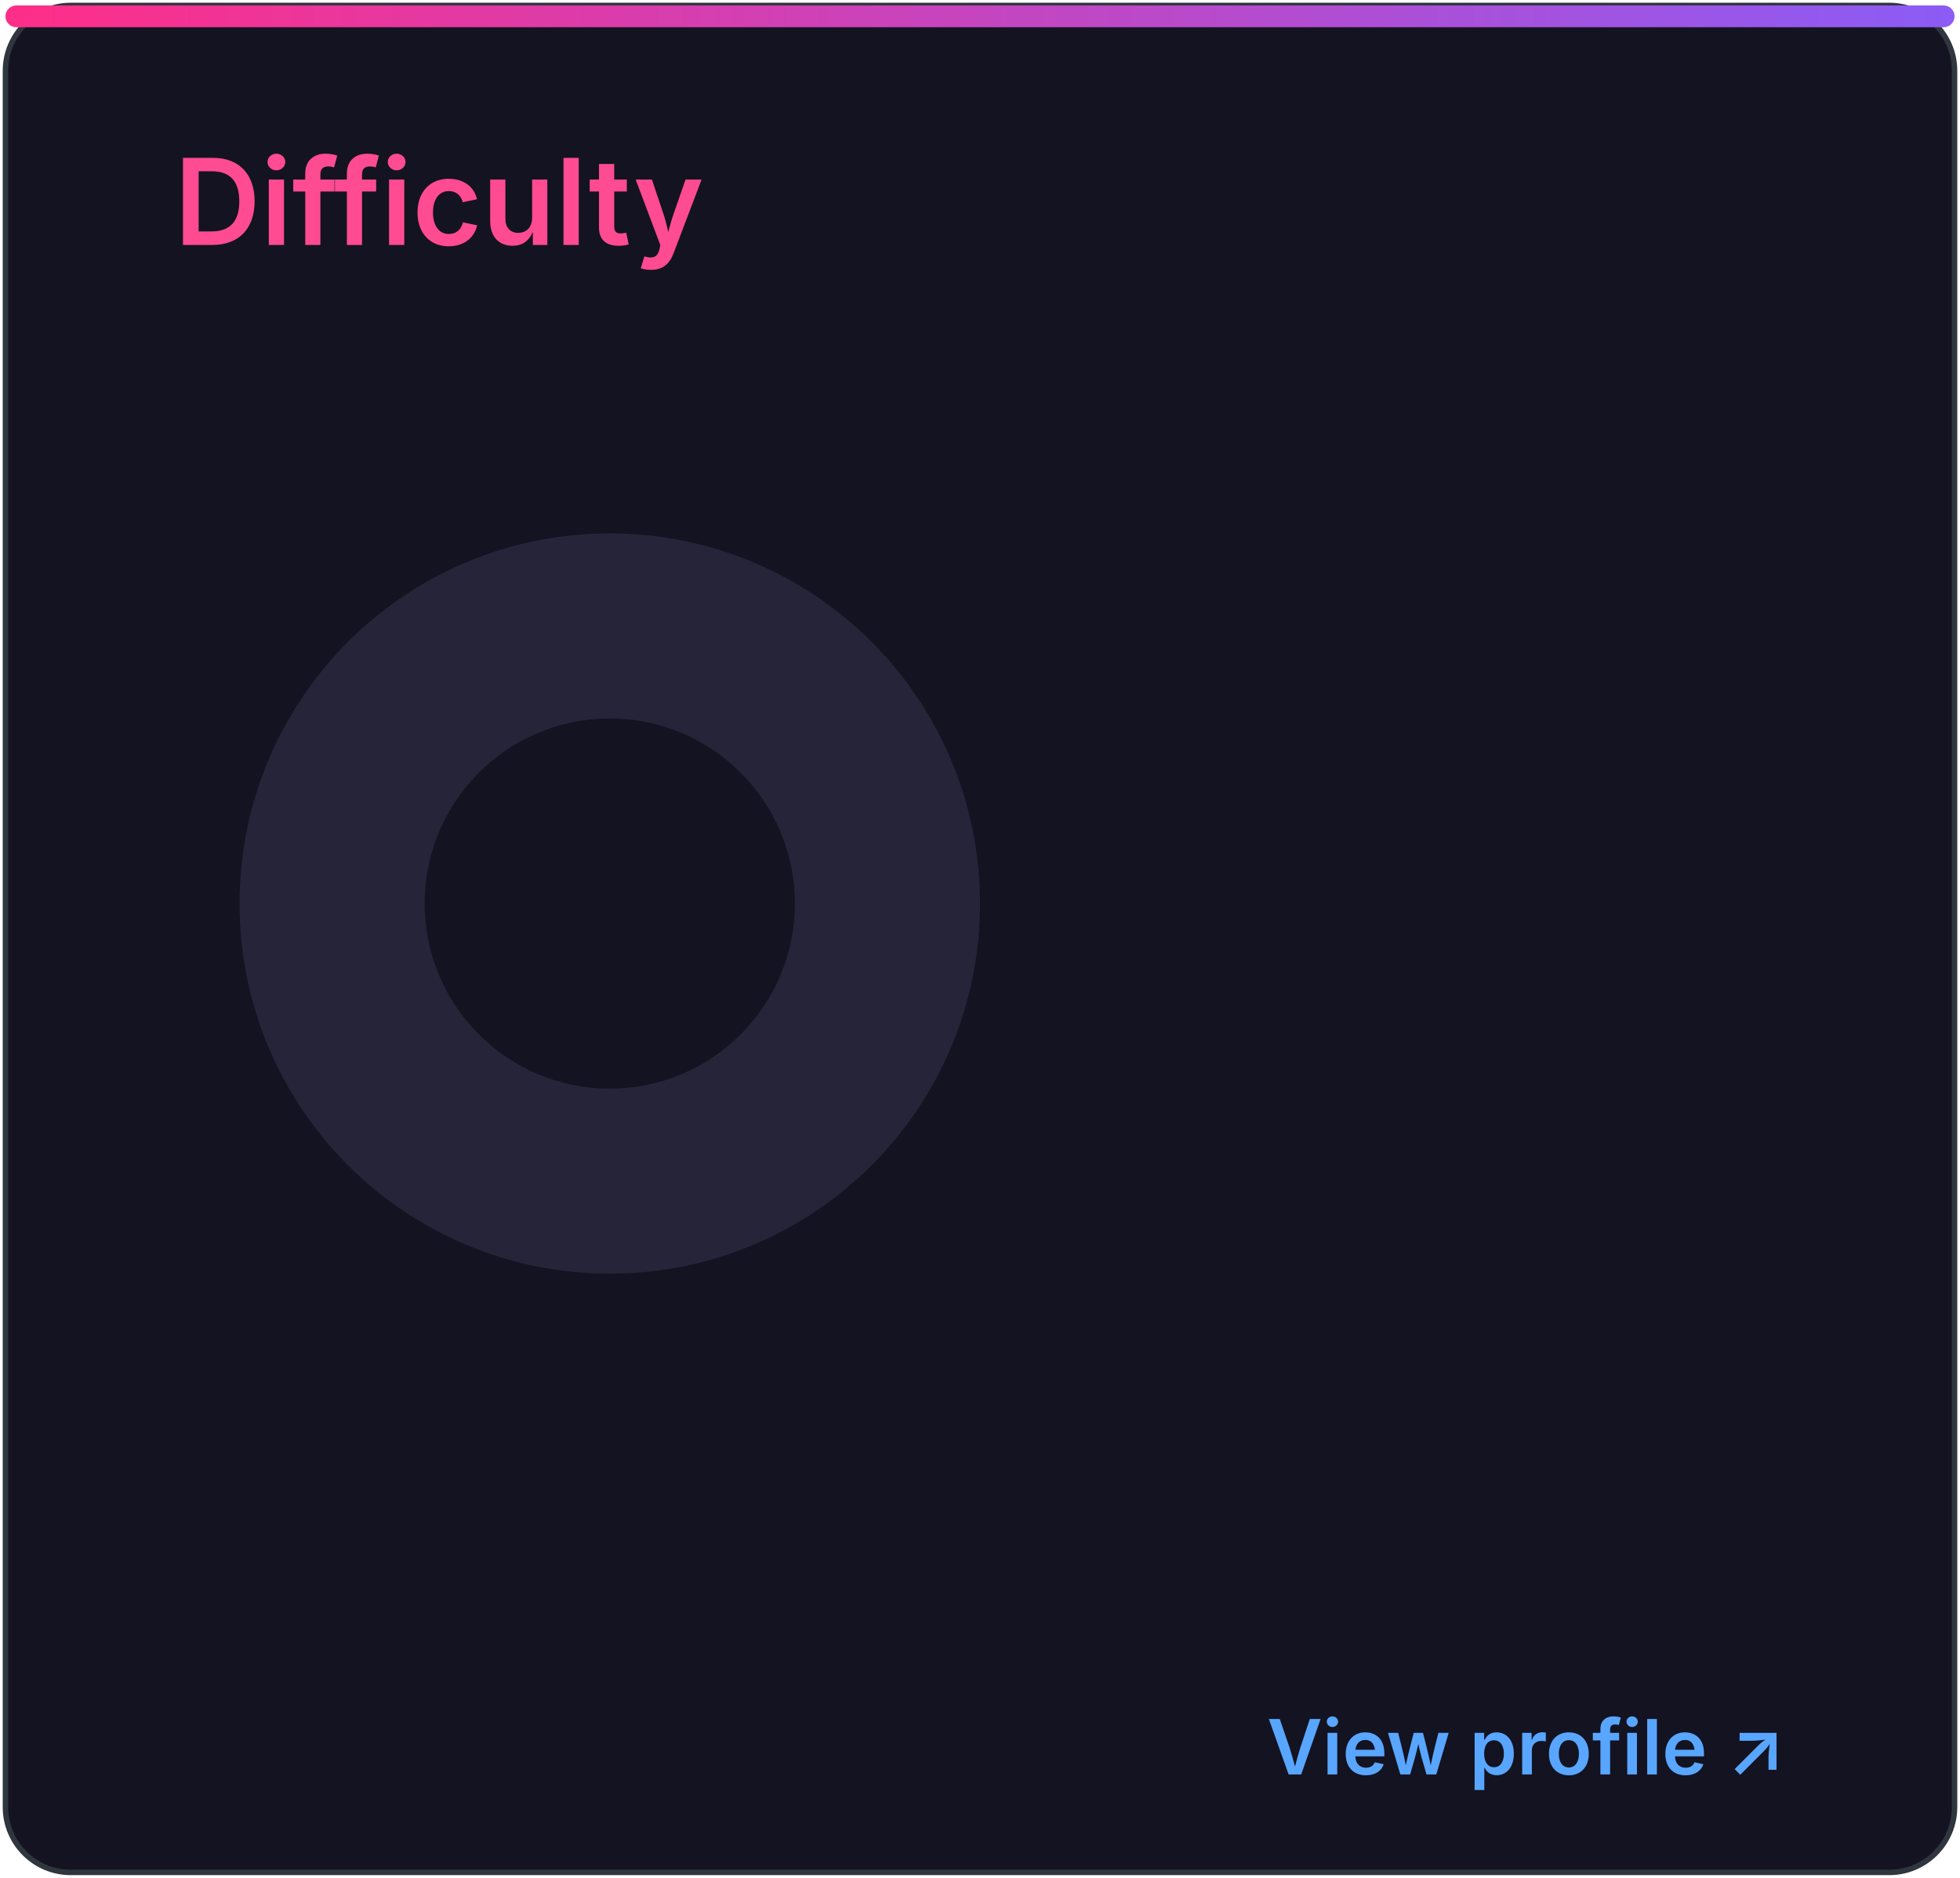
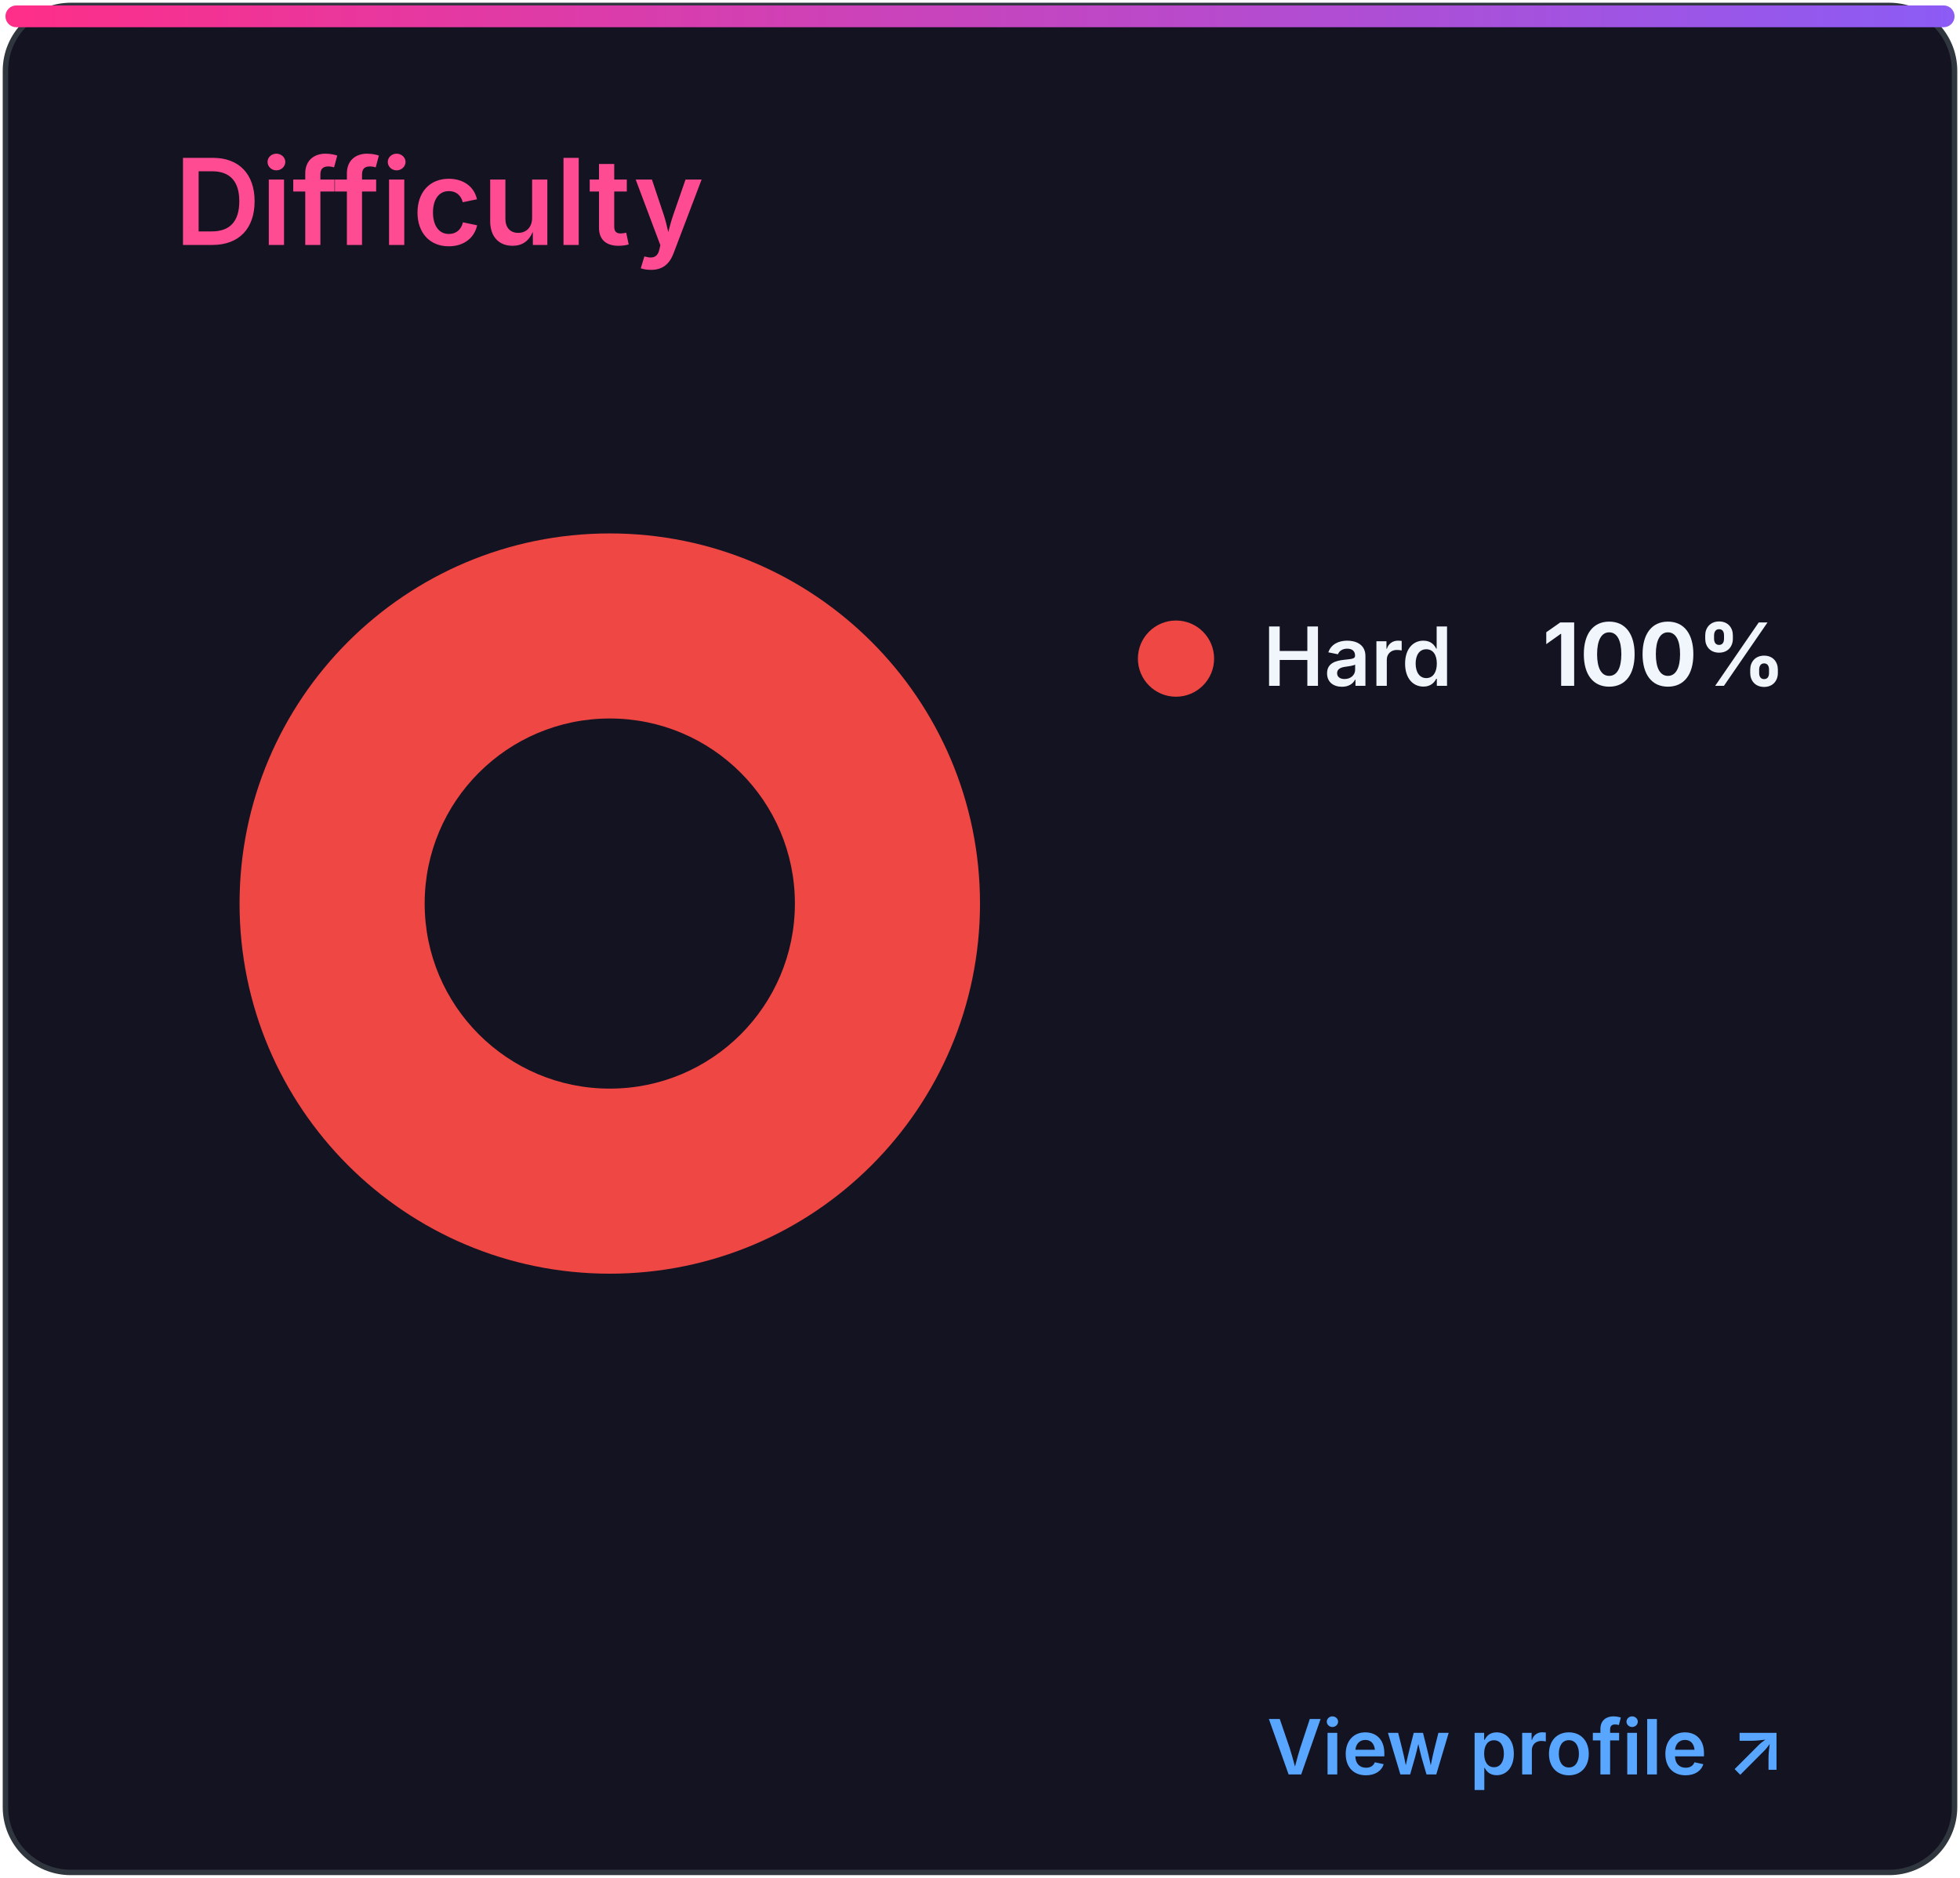
<svg xmlns="http://www.w3.org/2000/svg" width="360" height="345" viewBox="0 0 360 345" role="img" aria-labelledby="title desc">
  <defs>
    <linearGradient id="accent" x1="0" x2="1">
      <stop stop-color="#ff2e88" />
      <stop offset="1" stop-color="#8b5cf6" />
    </linearGradient>
    <clipPath id="bar">
      <rect x="32" y="82" width="296" height="8" rx="4" />
    </clipPath>
    <style>
.heading{font:600 22px -apple-system,BlinkMacSystemFont,'Segoe UI',sans-serif;fill:#ff4b91}
.eyebrow{font:600 10px -apple-system,BlinkMacSystemFont,'Segoe UI',sans-serif;letter-spacing:1.2px;fill:#8b949e}
.total{font:700 52px -apple-system,BlinkMacSystemFont,'Segoe UI',sans-serif;fill:#f0f6fc}
.metric{font:600 15px -apple-system,BlinkMacSystemFont,'Segoe UI',sans-serif;fill:#f0f6fc}
.count{font:700 16px -apple-system,BlinkMacSystemFont,'Segoe UI',sans-serif;fill:#f0f6fc}
.muted{font:500 13px -apple-system,BlinkMacSystemFont,'Segoe UI',sans-serif;fill:#8b949e}
.language{font:700 31px -apple-system,BlinkMacSystemFont,'Segoe UI',sans-serif;fill:#f0f6fc}
.link{font:600 14px -apple-system,BlinkMacSystemFont,'Segoe UI',sans-serif;fill:#58a6ff}
</style>
  </defs>
  <rect x="1" y="1" width="358" height="343" rx="12" fill="#141321" stroke="#30363d" />
  <rect x="1" y="1" width="358" height="4" rx="2" fill="url(#accent)" />
  <text x="32" y="45" class="heading">Difficulty</text>
-   <circle cx="112" cy="166" r="68" fill="#262438" />
+   <circle cx="112" cy="166" r="68" fill="#ef4743" />
  <circle cx="112" cy="166" r="34" fill="#141321" />
+   <circle cx="216" cy="121" r="7" fill="#ef4743" />
+   <text x="232" y="126" class="metric">Hard</text>
+   <text x="328" y="126" class="count" text-anchor="end">100%</text>
  <text x="328" y="326" class="link" text-anchor="end">View profile ↗</text>
</svg>
